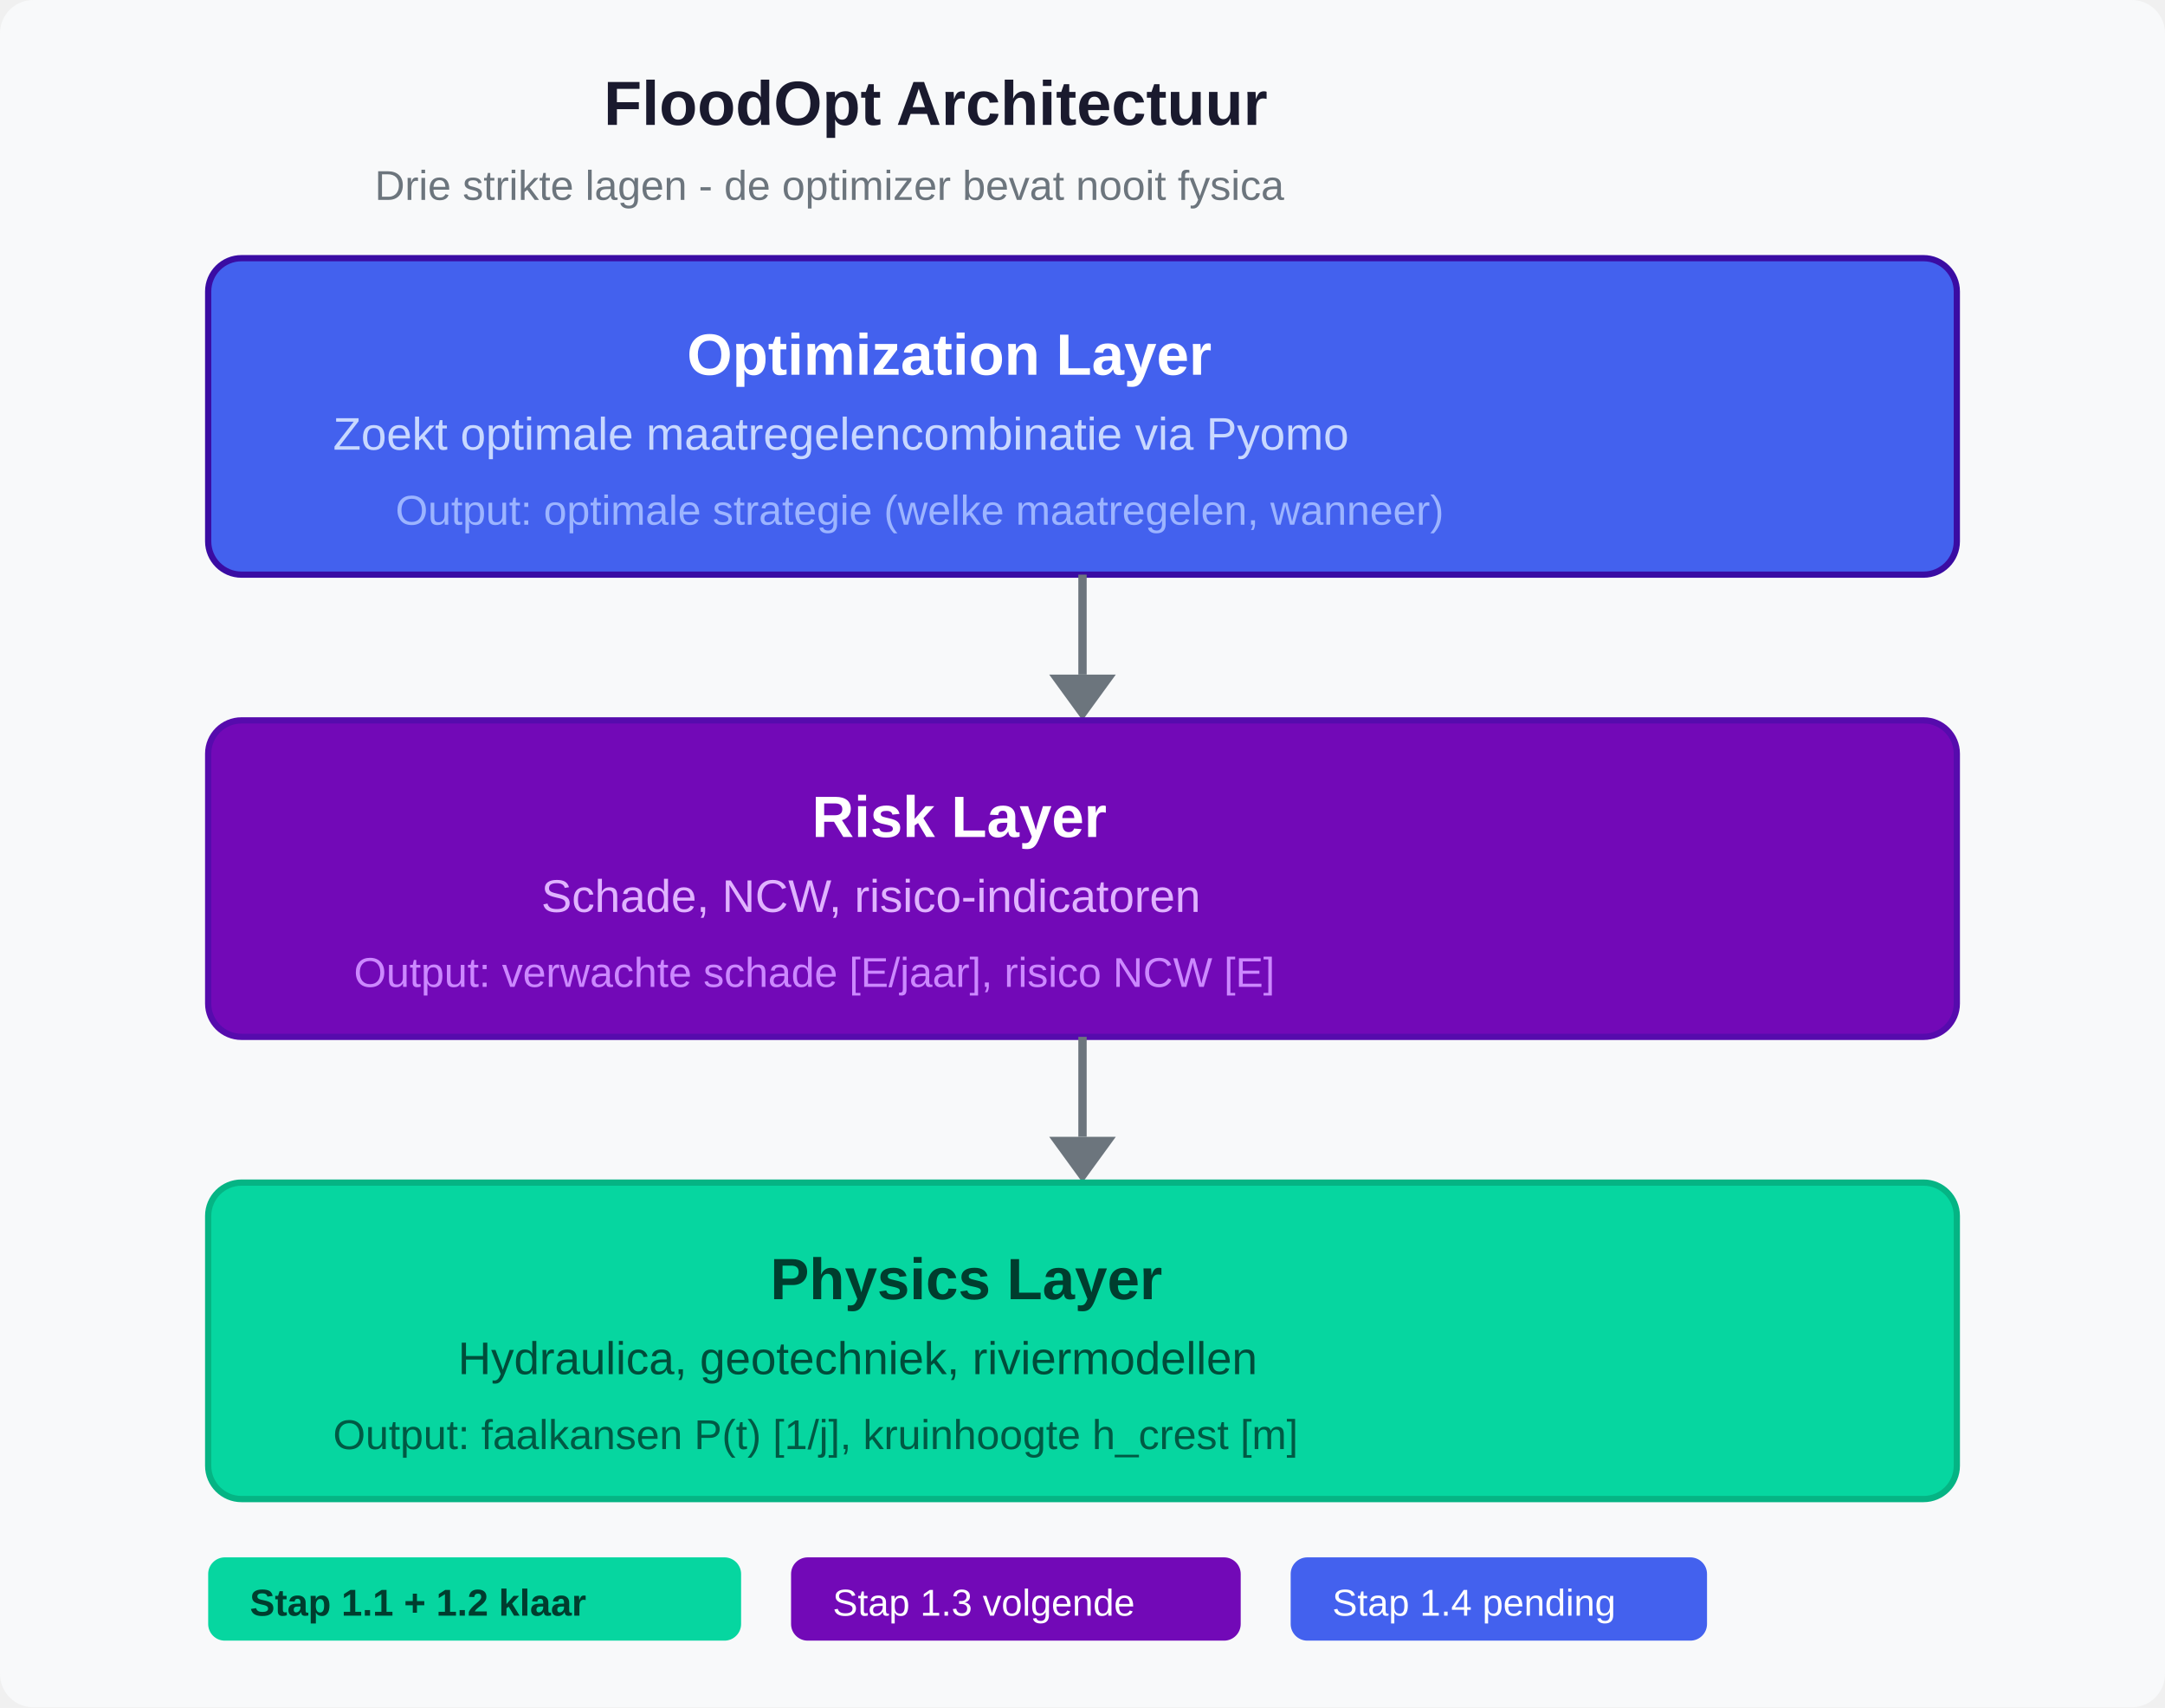
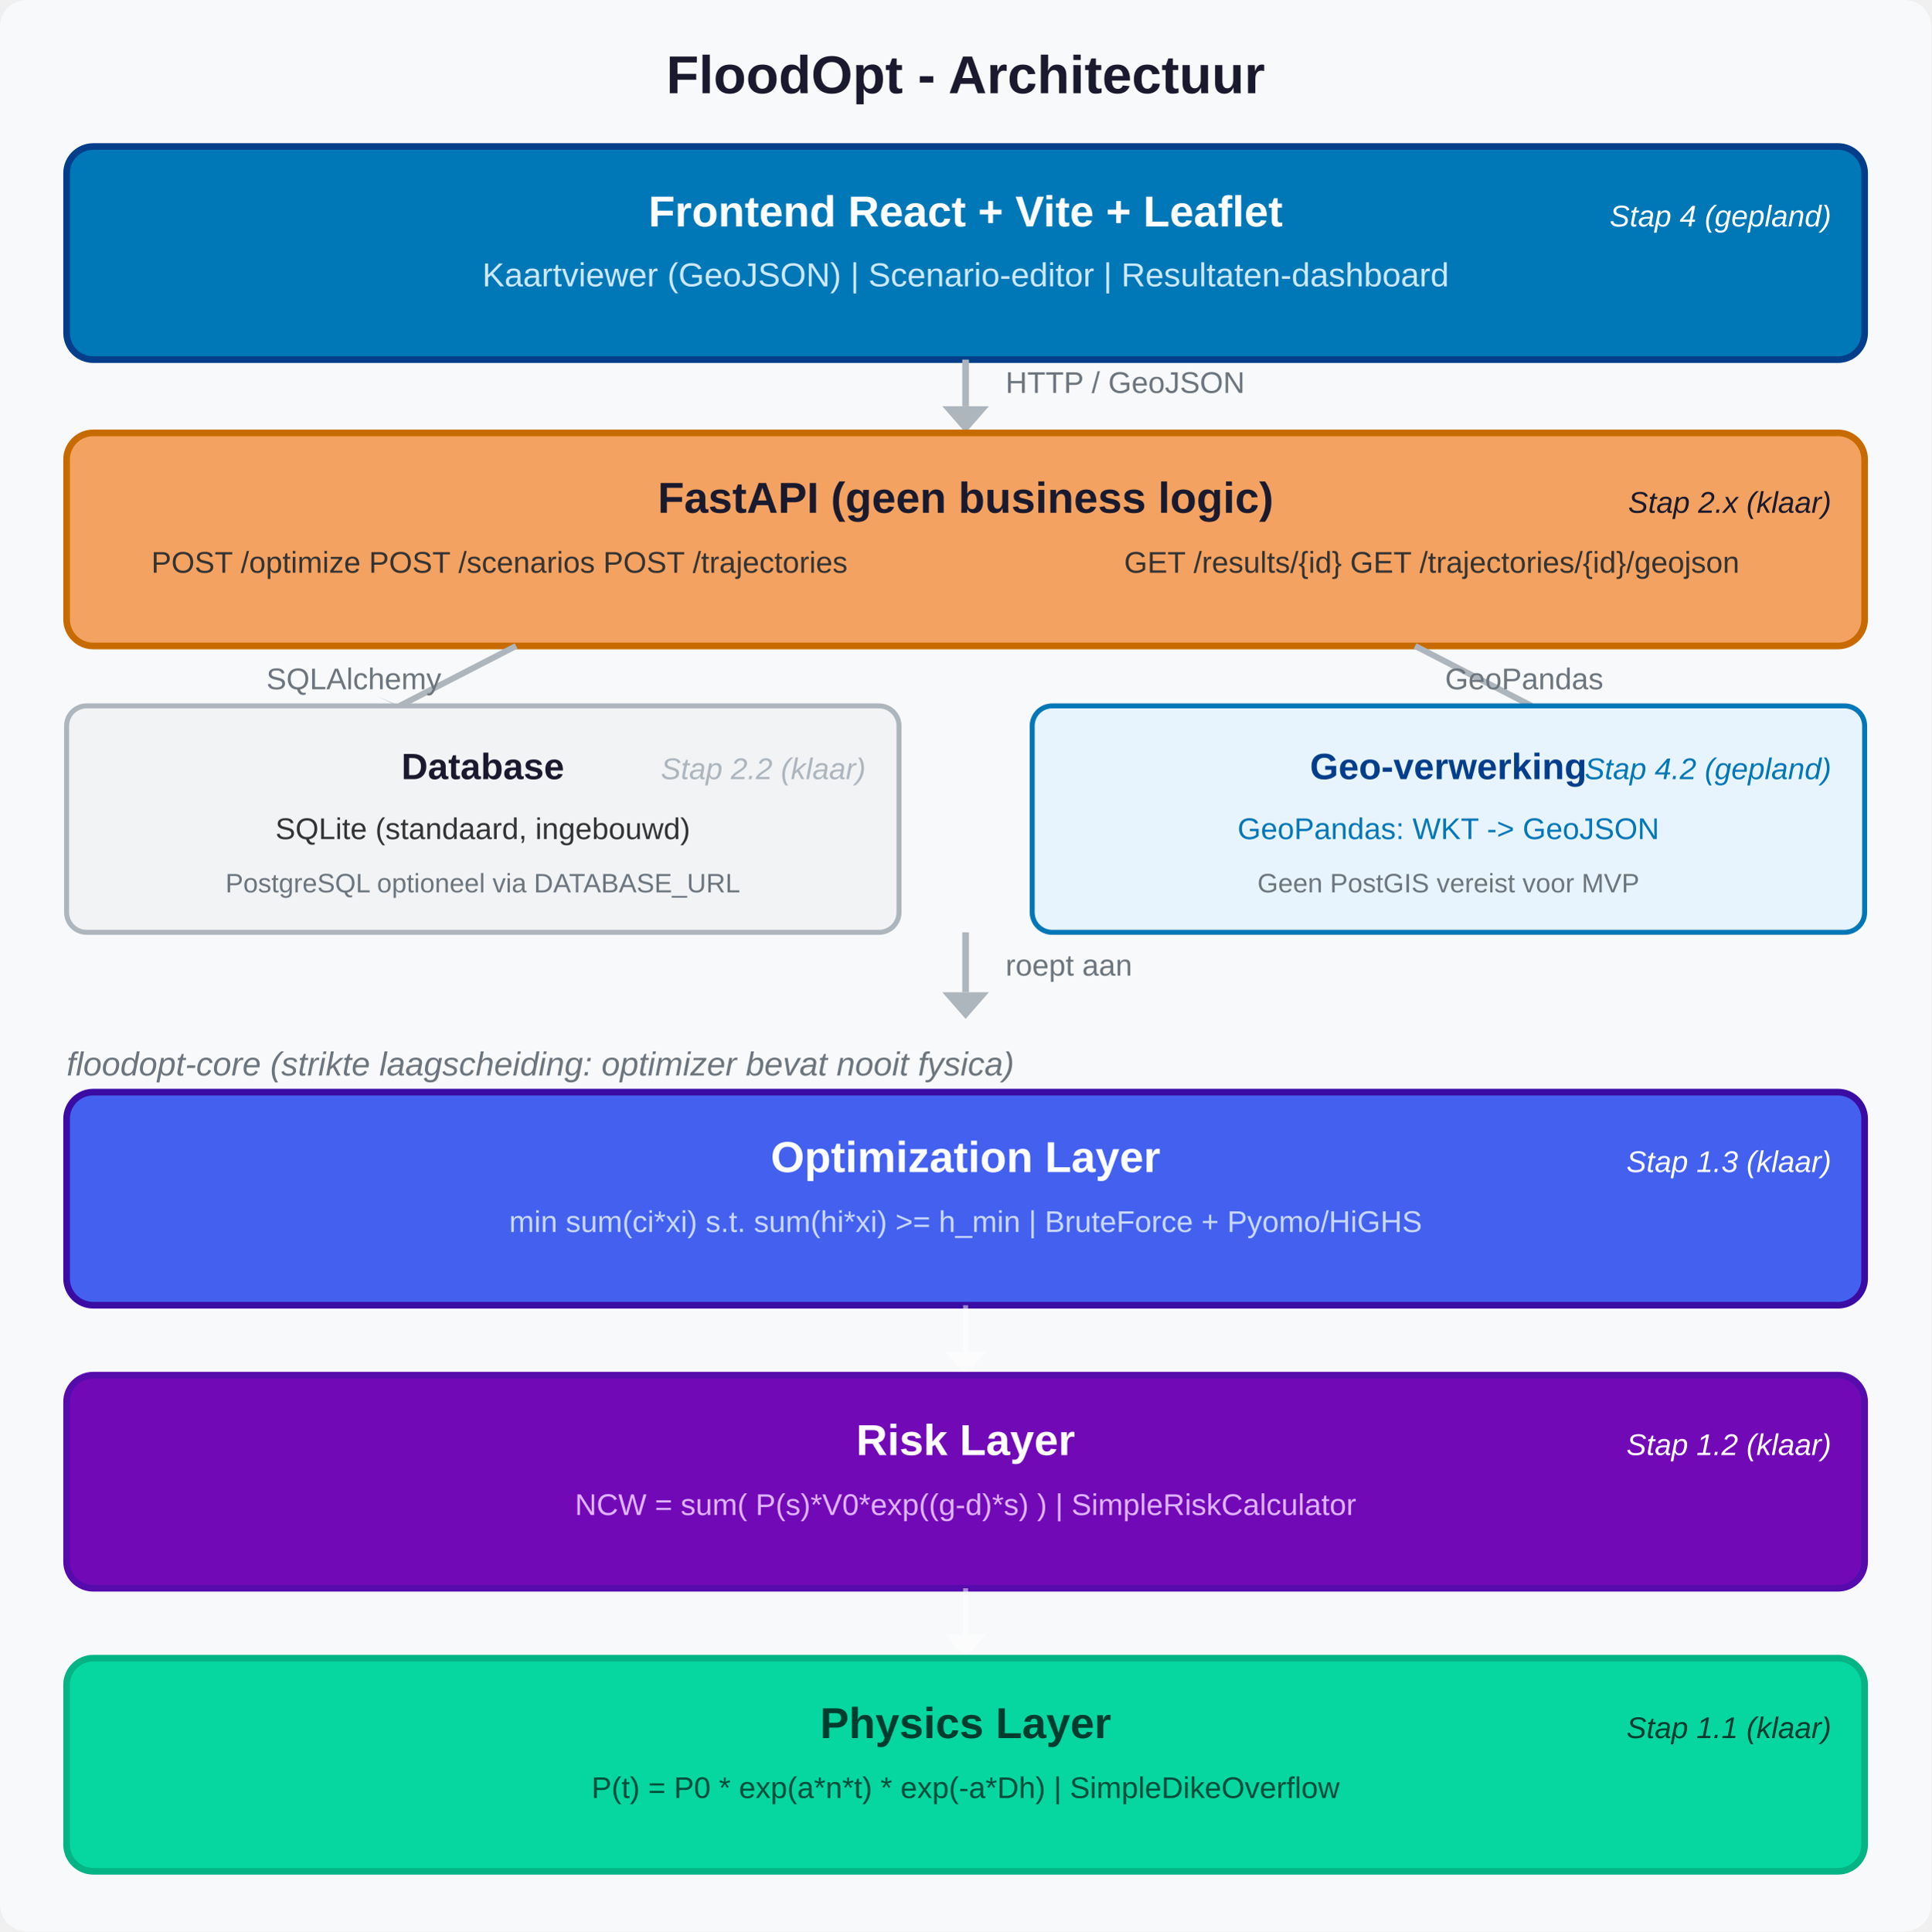
- <svg xmlns="http://www.w3.org/2000/svg" version="1.1" width="520" height="410">
-   <rect x="0" y="0" width="520" height="410" fill="#f8f9fa" rx="8" />
-   <text x="145" y="30" font-size="15" font-weight="bold" fill="#1a1a2e" font-family="Arial">FloodOpt Architectuur</text>
-   <text x="90" y="48" font-size="10" fill="#6c757d" font-family="Arial">Drie strikte lagen - de optimizer bevat nooit fysica</text>
-   <rect x="50" y="62" width="420" height="76" rx="8" fill="#4361ee" stroke="#3a0ca3" stroke-width="1.5" />
-   <text x="165" y="90" font-size="14" font-weight="bold" fill="white" font-family="Arial">Optimization Layer</text>
-   <text x="80" y="108" font-size="11" fill="#c8d8ff" font-family="Arial">Zoekt optimale maatregelencombinatie via Pyomo</text>
-   <text x="95" y="126" font-size="10" fill="#9cb4ff" font-family="Arial">Output: optimale strategie (welke maatregelen, wanneer)</text>
-   <line x1="260" y1="138" x2="260" y2="162" stroke="#6c757d" stroke-width="2" />
-   <polygon points="252,162 268,162 260,173" fill="#6c757d" />
-   <rect x="50" y="173" width="420" height="76" rx="8" fill="#7209b7" stroke="#560bad" stroke-width="1.5" />
-   <text x="195" y="201" font-size="14" font-weight="bold" fill="white" font-family="Arial">Risk Layer</text>
-   <text x="130" y="219" font-size="11" fill="#e0b3ff" font-family="Arial">Schade, NCW, risico-indicatoren</text>
-   <text x="85" y="237" font-size="10" fill="#cc88ff" font-family="Arial">Output: verwachte schade [E/jaar], risico NCW [E]</text>
-   <line x1="260" y1="249" x2="260" y2="273" stroke="#6c757d" stroke-width="2" />
-   <polygon points="252,273 268,273 260,284" fill="#6c757d" />
-   <rect x="50" y="284" width="420" height="76" rx="8" fill="#06d6a0" stroke="#05b484" stroke-width="1.5" />
-   <text x="185" y="312" font-size="14" font-weight="bold" fill="#003d2e" font-family="Arial">Physics Layer</text>
-   <text x="110" y="330" font-size="11" fill="#004d3a" font-family="Arial">Hydraulica, geotechniek, riviermodellen</text>
-   <text x="80" y="348" font-size="10" fill="#005a44" font-family="Arial">Output: faalkansen P(t) [1/j], kruinhoogte h_crest [m]</text>
-   <rect x="50" y="374" width="128" height="20" rx="4" fill="#06d6a0" />
-   <text x="60" y="388" font-size="9" fill="#003d2e" font-weight="bold" font-family="Arial">Stap 1.1 + 1.2 klaar</text>
-   <rect x="190" y="374" width="108" height="20" rx="4" fill="#7209b7" />
-   <text x="200" y="388" font-size="9" fill="white" font-family="Arial">Stap 1.3 volgende</text>
-   <rect x="310" y="374" width="100" height="20" rx="4" fill="#4361ee" />
-   <text x="320" y="388" font-size="9" fill="white" font-family="Arial">Stap 1.4 pending</text>
+ <svg xmlns="http://www.w3.org/2000/svg" version="1.1" width="580" height="580">
+   <rect x="0" y="0" width="580" height="580" fill="#f8f9fa" rx="8" />
+   <text x="290" y="28" text-anchor="middle" font-size="16" font-weight="bold" fill="#1a1a2e" font-family="Arial">FloodOpt - Architectuur</text>
+   <rect x="20" y="44" width="540" height="64" rx="8" fill="#0077b6" stroke="#023e8a" stroke-width="2" />
+   <text x="290" y="68" text-anchor="middle" font-size="13" font-weight="bold" fill="white" font-family="Arial">Frontend  React + Vite + Leaflet</text>
+   <text x="290" y="86" text-anchor="middle" font-size="10" fill="#cce8ff" font-family="Arial">Kaartviewer (GeoJSON) | Scenario-editor | Resultaten-dashboard</text>
+   <text x="550" y="68" text-anchor="end" font-size="9" fill="white" font-family="Arial" font-style="italic">Stap 4 (gepland)</text>
+   <line x1="290" y1="108" x2="290" y2="122" stroke="#adb5bd" stroke-width="2" />
+   <polygon points="283,122 297,122 290,130" fill="#adb5bd" />
+   <text x="302" y="118" font-size="9" fill="#6c757d" font-family="Arial">HTTP / GeoJSON</text>
+   <rect x="20" y="130" width="540" height="64" rx="8" fill="#f4a261" stroke="#c76b00" stroke-width="2" />
+   <text x="290" y="154" text-anchor="middle" font-size="13" font-weight="bold" fill="#1a1a2e" font-family="Arial">FastAPI  (geen business logic)</text>
+   <text x="150" y="172" text-anchor="middle" font-size="9" fill="#333" font-family="Arial">POST /optimize  POST /scenarios  POST /trajectories</text>
+   <text x="430" y="172" text-anchor="middle" font-size="9" fill="#333" font-family="Arial">GET /results/{id}  GET /trajectories/{id}/geojson</text>
+   <text x="550" y="154" text-anchor="end" font-size="9" fill="#1a1a2e" font-family="Arial" font-style="italic">Stap 2.x (klaar)</text>
+   <line x1="155" y1="194" x2="120" y2="212" stroke="#adb5bd" stroke-width="1.8" />
+   <polygon points="113,209 128,216 120,212" fill="#adb5bd" />
+   <text x="80" y="207" font-size="9" fill="#6c757d" font-family="Arial">SQLAlchemy</text>
+   <line x1="425" y1="194" x2="460" y2="212" stroke="#adb5bd" stroke-width="1.8" />
+   <polygon points="453,209 468,216 460,212" fill="#adb5bd" />
+   <text x="434" y="207" font-size="9" fill="#6c757d" font-family="Arial">GeoPandas</text>
+   <rect x="20" y="212" width="250" height="68" rx="6" fill="#f1f3f5" stroke="#adb5bd" stroke-width="1.5" />
+   <text x="145" y="234" text-anchor="middle" font-size="11" font-weight="bold" fill="#1a1a2e" font-family="Arial">Database</text>
+   <text x="145" y="252" text-anchor="middle" font-size="9" fill="#333" font-family="Arial">SQLite (standaard, ingebouwd)</text>
+   <text x="145" y="268" text-anchor="middle" font-size="8" fill="#6c757d" font-family="Arial">PostgreSQL optioneel via DATABASE_URL</text>
+   <text x="260" y="234" text-anchor="end" font-size="9" fill="#adb5bd" font-family="Arial" font-style="italic">Stap 2.2 (klaar)</text>
+   <rect x="310" y="212" width="250" height="68" rx="6" fill="#e8f4fd" stroke="#0077b6" stroke-width="1.5" />
+   <text x="435" y="234" text-anchor="middle" font-size="11" font-weight="bold" fill="#023e8a" font-family="Arial">Geo-verwerking</text>
+   <text x="435" y="252" text-anchor="middle" font-size="9" fill="#0077b6" font-family="Arial">GeoPandas: WKT -&gt; GeoJSON</text>
+   <text x="435" y="268" text-anchor="middle" font-size="8" fill="#6c757d" font-family="Arial">Geen PostGIS vereist voor MVP</text>
+   <text x="550" y="234" text-anchor="end" font-size="9" fill="#0077b6" font-family="Arial" font-style="italic">Stap 4.2 (gepland)</text>
+   <line x1="290" y1="280" x2="290" y2="298" stroke="#adb5bd" stroke-width="2" />
+   <polygon points="283,298 297,298 290,306" fill="#adb5bd" />
+   <text x="302" y="293" font-size="9" fill="#6c757d" font-family="Arial">roept aan</text>
+   <text x="20" y="323" font-size="10" fill="#6c757d" font-family="Arial" font-style="italic">floodopt-core  (strikte laagscheiding: optimizer bevat nooit fysica)</text>
+   <rect x="20" y="328" width="540" height="64" rx="8" fill="#4361ee" stroke="#3a0ca3" stroke-width="2" />
+   <text x="290" y="352" text-anchor="middle" font-size="13" font-weight="bold" fill="white" font-family="Arial">Optimization Layer</text>
+   <text x="290" y="370" text-anchor="middle" font-size="9" fill="#c8d8ff" font-family="Arial">min sum(ci*xi)  s.t.  sum(hi*xi) &gt;= h_min  |  BruteForce + Pyomo/HiGHS</text>
+   <text x="550" y="352" text-anchor="end" font-size="9" fill="white" font-family="Arial" font-style="italic">Stap 1.3 (klaar)</text>
+   <line x1="290" y1="392" x2="290" y2="406" stroke="#fff" stroke-width="1.5" opacity="0.5" />
+   <polygon points="284,406 296,406 290,413" fill="#fff" opacity="0.5" />
+   <rect x="20" y="413" width="540" height="64" rx="8" fill="#7209b7" stroke="#560bad" stroke-width="2" />
+   <text x="290" y="437" text-anchor="middle" font-size="13" font-weight="bold" fill="white" font-family="Arial">Risk Layer</text>
+   <text x="290" y="455" text-anchor="middle" font-size="9" fill="#e0b3ff" font-family="Arial">NCW = sum( P(s)*V0*exp((g-d)*s) )  |  SimpleRiskCalculator</text>
+   <text x="550" y="437" text-anchor="end" font-size="9" fill="white" font-family="Arial" font-style="italic">Stap 1.2 (klaar)</text>
+   <line x1="290" y1="477" x2="290" y2="491" stroke="#fff" stroke-width="1.5" opacity="0.5" />
+   <polygon points="284,491 296,491 290,498" fill="#fff" opacity="0.5" />
+   <rect x="20" y="498" width="540" height="64" rx="8" fill="#06d6a0" stroke="#05b484" stroke-width="2" />
+   <text x="290" y="522" text-anchor="middle" font-size="13" font-weight="bold" fill="#003d2e" font-family="Arial">Physics Layer</text>
+   <text x="290" y="540" text-anchor="middle" font-size="9" fill="#004d3a" font-family="Arial">P(t) = P0 * exp(a*n*t) * exp(-a*Dh)  |  SimpleDikeOverflow</text>
+   <text x="550" y="522" text-anchor="end" font-size="9" fill="#003d2e" font-family="Arial" font-style="italic">Stap 1.1 (klaar)</text>
</svg>
